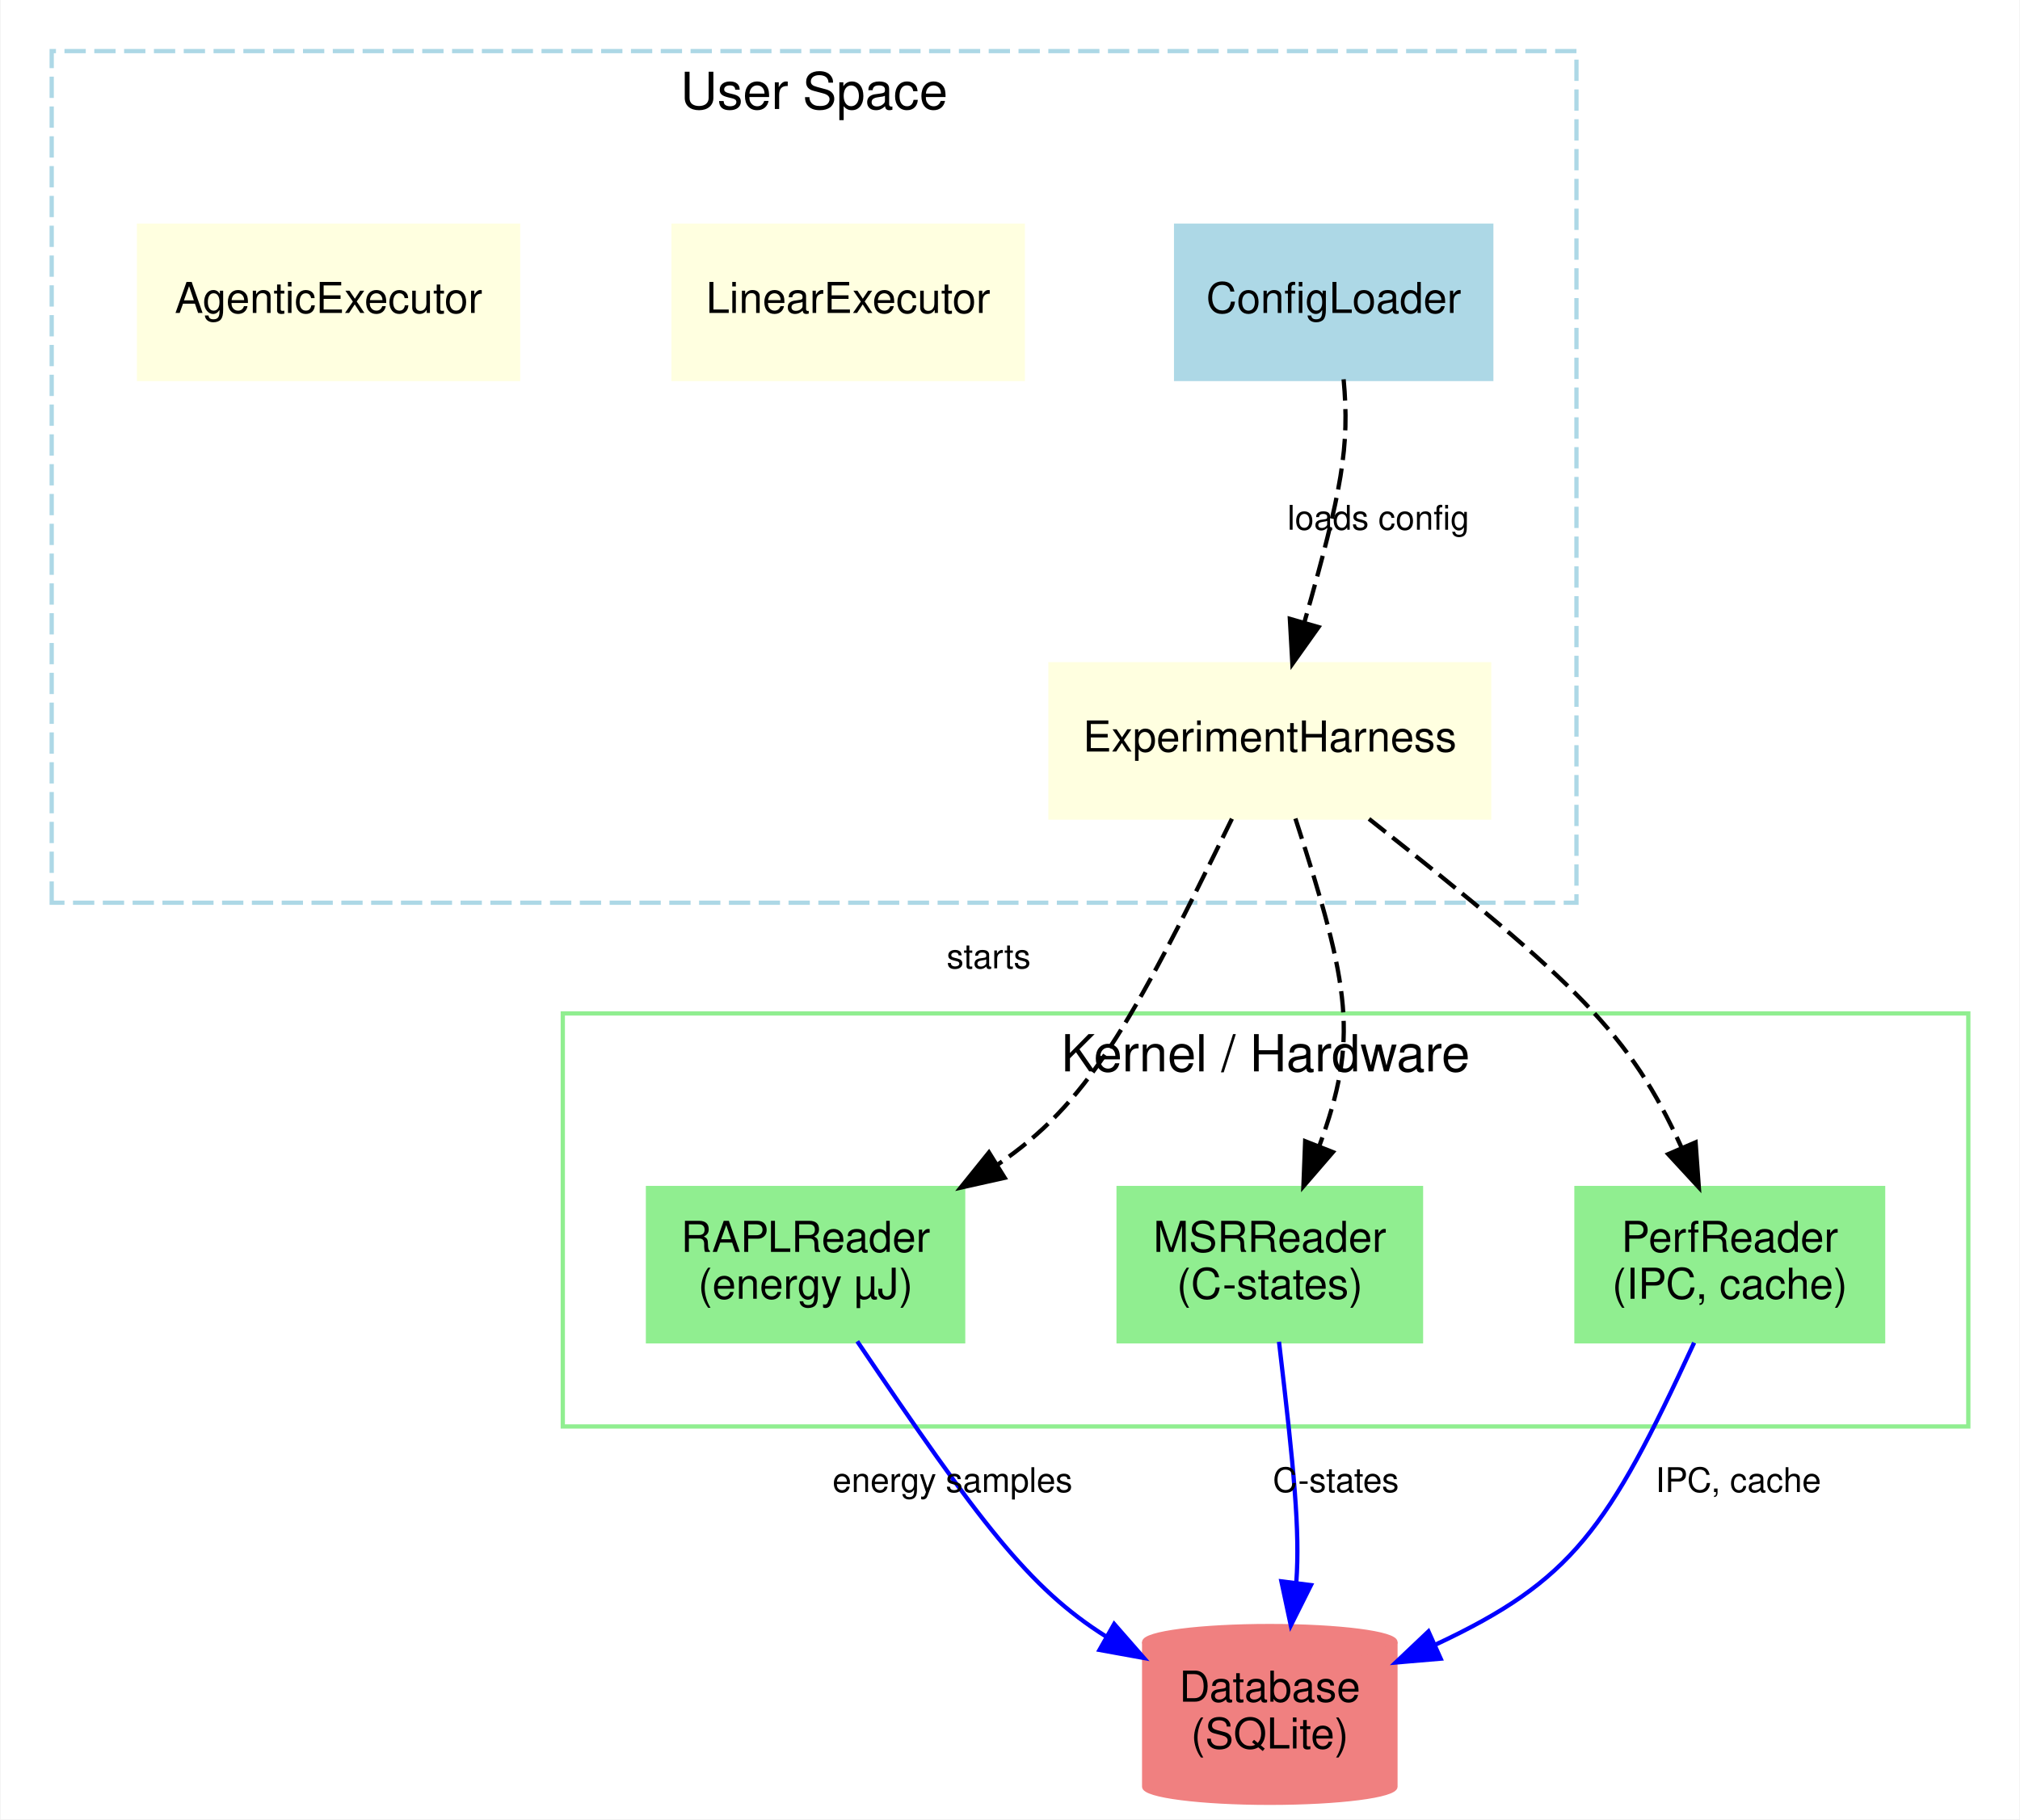
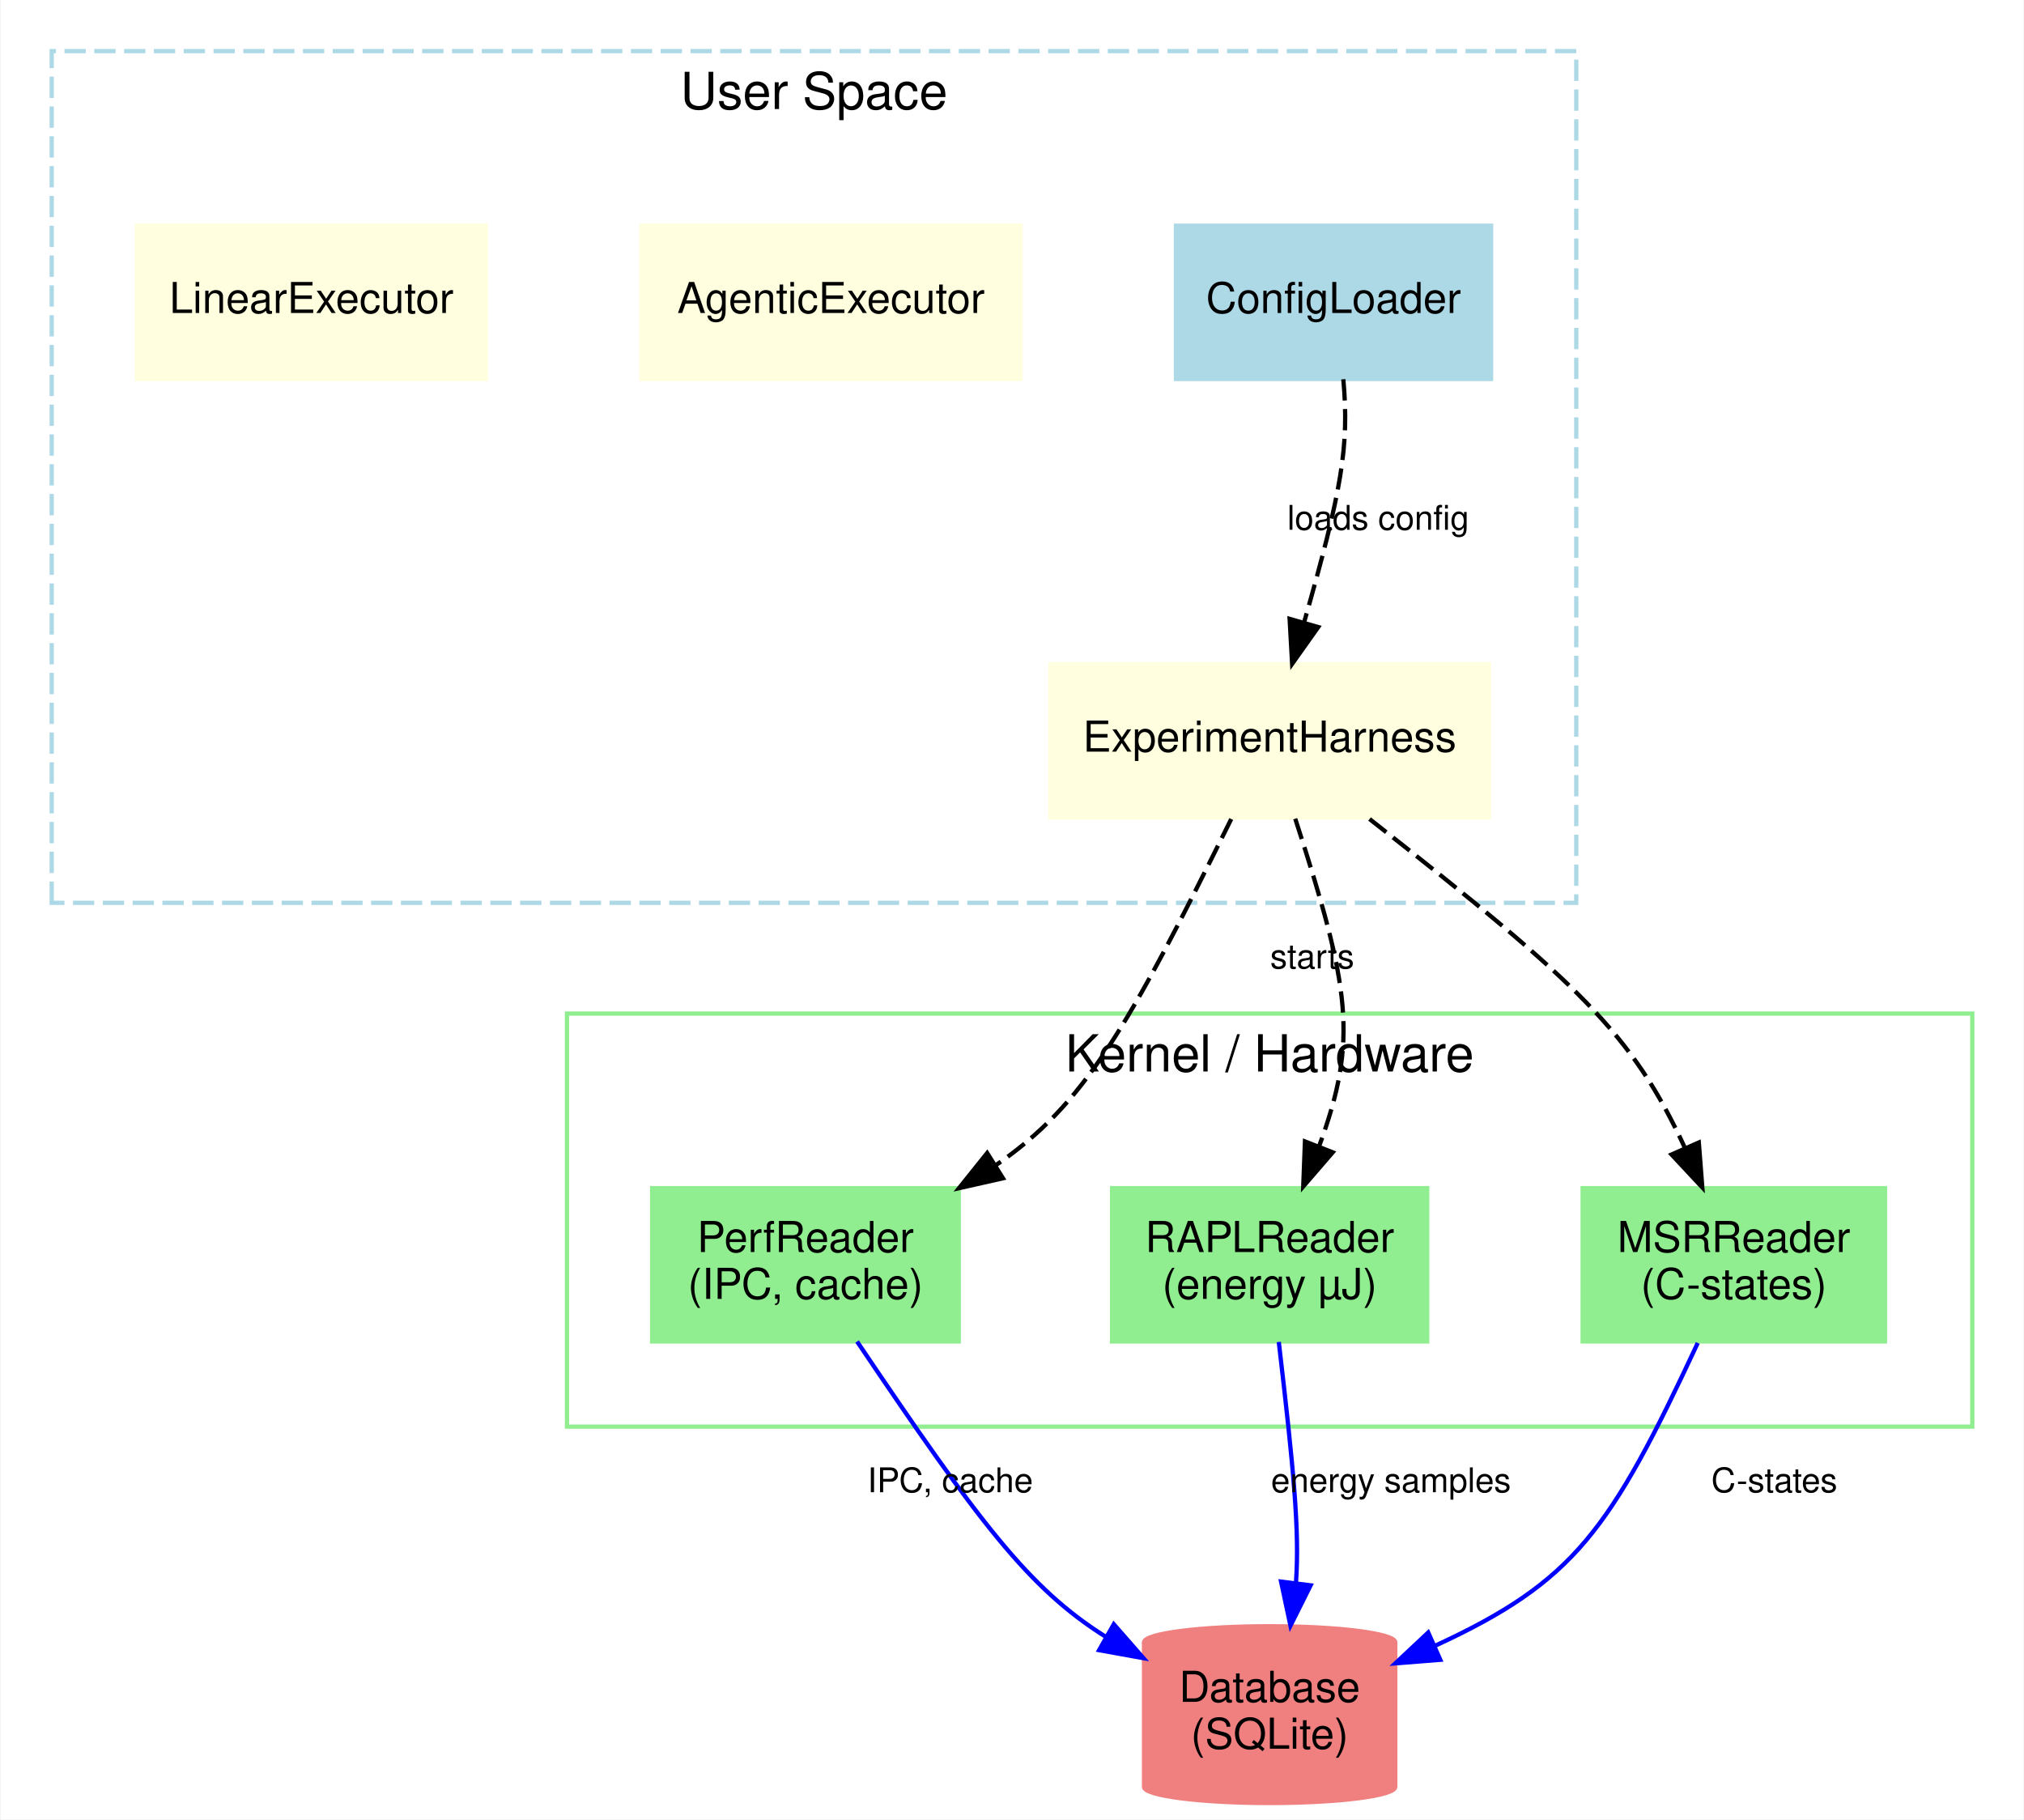
- <svg xmlns="http://www.w3.org/2000/svg" width="474pt" height="427pt" viewBox="0.00 0.00 474.00 427.25">
+ <svg xmlns="http://www.w3.org/2000/svg" width="475pt" height="427pt" viewBox="0.00 0.00 475.00 427.25">
  <g id="graph0" class="graph" transform="scale(1 1) rotate(0) translate(4 423.25)">
-     <polygon fill="white" stroke="transparent" points="-4,4 -4,-423.25 470,-423.25 470,4 -4,4" />
+     <polygon fill="white" stroke="transparent" points="-4,4 -4,-423.25 471,-423.25 471,4 -4,4" />
    <g id="clust1" class="cluster">
      <polygon fill="none" stroke="lightblue" stroke-dasharray="5,2" points="8,-211.25 8,-411.25 366,-411.25 366,-211.25 8,-211.25" />
      <text text-anchor="middle" x="187" y="-397.65" font-family="Helvetica,sans-Serif" font-size="12.00">User Space</text>
    </g>
    <g id="clust2" class="cluster">
-       <polygon fill="none" stroke="lightgreen" points="128,-88.25 128,-185.25 458,-185.25 458,-88.25 128,-88.25" />
-       <text text-anchor="middle" x="293" y="-171.65" font-family="Helvetica,sans-Serif" font-size="12.00">Kernel / Hardware</text>
+       <polygon fill="none" stroke="lightgreen" points="129,-88.25 129,-185.25 459,-185.25 459,-88.25 129,-88.25" />
+       <text text-anchor="middle" x="294" y="-171.65" font-family="Helvetica,sans-Serif" font-size="12.00">Kernel / Hardware</text>
    </g>
    <g id="node1" class="node">
      <polygon fill="lightblue" stroke="lightblue" points="346,-370.25 272,-370.25 272,-334.25 346,-334.25 346,-370.25" />
      <text text-anchor="middle" x="309" y="-349.75" font-family="Helvetica,sans-Serif" font-size="10.00">ConfigLoader</text>
    </g>
    <g id="node2" class="node">
      <polygon fill="lightyellow" stroke="lightyellow" points="345.5,-267.25 242.5,-267.25 242.5,-231.25 345.5,-231.25 345.5,-267.25" />
      <text text-anchor="middle" x="294" y="-246.75" font-family="Helvetica,sans-Serif" font-size="10.00">ExperimentHarness</text>
    </g>
    <g id="edge1" class="edge">
-       <path fill="none" stroke="black" stroke-dasharray="5,2" d="M311.33,-334.17C312.78,-318.45 310.98,-308.15 302.13,-277.15" />
-       <polygon fill="black" stroke="black" points="305.44,-275.98 299.3,-267.35 298.71,-277.92 305.44,-275.98" />
+       <path fill="none" stroke="black" stroke-dasharray="5,2" d="M311.3,-334.19C312.73,-318.48 310.94,-308.18 302.11,-277.17" />
+       <polygon fill="black" stroke="black" points="305.41,-276 299.28,-267.36 298.69,-277.93 305.41,-276" />
      <text text-anchor="middle" x="319.5" y="-298.85" font-family="Helvetica,sans-Serif" font-size="8.00">loads config</text>
    </g>
    <g id="node5" class="node">
-       <polygon fill="lightgreen" stroke="lightgreen" points="222,-144.25 148,-144.25 148,-108.25 222,-108.25 222,-144.25" />
-       <text text-anchor="middle" x="185" y="-129.25" font-family="Helvetica,sans-Serif" font-size="10.00">RAPLReader</text>
-       <text text-anchor="middle" x="185" y="-118.25" font-family="Helvetica,sans-Serif" font-size="10.00">(energy µJ)</text>
+       <polygon fill="lightgreen" stroke="lightgreen" points="221,-144.25 149,-144.25 149,-108.25 221,-108.25 221,-144.25" />
+       <text text-anchor="middle" x="185" y="-129.25" font-family="Helvetica,sans-Serif" font-size="10.00">PerfReader</text>
+       <text text-anchor="middle" x="185" y="-118.25" font-family="Helvetica,sans-Serif" font-size="10.00">(IPC, cache)</text>
+     </g>
+     <g id="edge4" class="edge">
+       <path fill="none" stroke="black" stroke-dasharray="5,2" d="M284.98,-230.93C260.57,-181.55 250.43,-163.83 229.61,-149.58" />
+       <polygon fill="black" stroke="black" points="231.38,-146.57 221.05,-144.24 227.67,-152.5 231.38,-146.57" />
+     </g>
+     <g id="node6" class="node">
+       <polygon fill="lightgreen" stroke="lightgreen" points="331,-144.25 257,-144.25 257,-108.25 331,-108.25 331,-144.25" />
+       <text text-anchor="middle" x="294" y="-129.25" font-family="Helvetica,sans-Serif" font-size="10.00">RAPLReader</text>
+       <text text-anchor="middle" x="294" y="-118.25" font-family="Helvetica,sans-Serif" font-size="10.00">(energy µJ)</text>
    </g>
    <g id="edge2" class="edge">
-       <path fill="none" stroke="black" stroke-dasharray="5,2" d="M285.11,-230.97C261.05,-181.69 251.01,-164 230.04,-149.71" />
-       <polygon fill="black" stroke="black" points="231.75,-146.65 221.41,-144.34 228.06,-152.6 231.75,-146.65" />
-       <text text-anchor="middle" x="228" y="-195.85" font-family="Helvetica,sans-Serif" font-size="8.00">starts</text>
+       <path fill="none" stroke="black" stroke-dasharray="5,2" d="M300.01,-231C312.95,-191.13 314.82,-179.08 305.61,-154.08" />
+       <polygon fill="black" stroke="black" points="308.81,-152.66 301.89,-144.64 302.29,-155.22 308.81,-152.66" />
+       <text text-anchor="middle" x="304" y="-195.85" font-family="Helvetica,sans-Serif" font-size="8.00">starts</text>
    </g>
-     <g id="node6" class="node">
-       <polygon fill="lightgreen" stroke="lightgreen" points="329.5,-144.25 258.5,-144.25 258.5,-108.25 329.5,-108.25 329.5,-144.25" />
-       <text text-anchor="middle" x="294" y="-129.25" font-family="Helvetica,sans-Serif" font-size="10.00">MSRReader</text>
-       <text text-anchor="middle" x="294" y="-118.25" font-family="Helvetica,sans-Serif" font-size="10.00">(C-states)</text>
+     <g id="node7" class="node">
+       <polygon fill="lightgreen" stroke="lightgreen" points="438.5,-144.25 367.5,-144.25 367.5,-108.25 438.5,-108.25 438.5,-144.25" />
+       <text text-anchor="middle" x="403" y="-129.25" font-family="Helvetica,sans-Serif" font-size="10.00">MSRReader</text>
+       <text text-anchor="middle" x="403" y="-118.25" font-family="Helvetica,sans-Serif" font-size="10.00">(C-states)</text>
    </g>
    <g id="edge3" class="edge">
-       <path fill="none" stroke="black" stroke-dasharray="5,2" d="M300.01,-231.02C312.97,-191.18 314.84,-179.13 305.62,-154.11" />
-       <polygon fill="black" stroke="black" points="308.81,-152.68 301.89,-144.66 302.3,-155.24 308.81,-152.68" />
-     </g>
-     <g id="node7" class="node">
-       <polygon fill="lightgreen" stroke="lightgreen" points="438,-144.25 366,-144.25 366,-108.25 438,-108.25 438,-144.25" />
-       <text text-anchor="middle" x="402" y="-129.25" font-family="Helvetica,sans-Serif" font-size="10.00">PerfReader</text>
-       <text text-anchor="middle" x="402" y="-118.25" font-family="Helvetica,sans-Serif" font-size="10.00">(IPC, cache)</text>
-     </g>
-     <g id="edge4" class="edge">
-       <path fill="none" stroke="black" stroke-dasharray="5,2" d="M317.29,-230.94C366.43,-192.1 378.48,-180.5 390.7,-153.7" />
-       <polygon fill="black" stroke="black" points="393.97,-154.98 394.73,-144.41 387.54,-152.2 393.97,-154.98" />
+       <path fill="none" stroke="black" stroke-dasharray="5,2" d="M317.46,-230.93C366.96,-192.08 379.11,-180.48 391.52,-153.69" />
+       <polygon fill="black" stroke="black" points="394.78,-154.97 395.6,-144.41 388.37,-152.15 394.78,-154.97" />
    </g>
    <g id="node3" class="node">
-       <polygon fill="lightyellow" stroke="lightyellow" points="236,-370.25 154,-370.25 154,-334.25 236,-334.25 236,-370.25" />
-       <text text-anchor="middle" x="195" y="-349.75" font-family="Helvetica,sans-Serif" font-size="10.00">LinearExecutor</text>
+       <polygon fill="lightyellow" stroke="lightyellow" points="235.5,-370.25 146.5,-370.25 146.5,-334.25 235.5,-334.25 235.5,-370.25" />
+       <text text-anchor="middle" x="191" y="-349.75" font-family="Helvetica,sans-Serif" font-size="10.00">AgenticExecutor</text>
    </g>
    <g id="node4" class="node">
-       <polygon fill="lightyellow" stroke="lightyellow" points="117.5,-370.25 28.5,-370.25 28.5,-334.25 117.5,-334.25 117.5,-370.25" />
-       <text text-anchor="middle" x="73" y="-349.75" font-family="Helvetica,sans-Serif" font-size="10.00">AgenticExecutor</text>
+       <polygon fill="lightyellow" stroke="lightyellow" points="110,-370.25 28,-370.25 28,-334.25 110,-334.25 110,-370.25" />
+       <text text-anchor="middle" x="69" y="-349.75" font-family="Helvetica,sans-Serif" font-size="10.00">LinearExecutor</text>
    </g>
    <g id="node8" class="node">
      <path fill="lightcoral" stroke="lightcoral" d="M323.5,-37.6C323.5,-39.68 310.28,-41.38 294,-41.38 277.72,-41.38 264.5,-39.68 264.5,-37.6 264.5,-37.6 264.5,-3.65 264.5,-3.65 264.5,-1.57 277.72,0.13 294,0.13 310.28,0.13 323.5,-1.57 323.5,-3.65 323.5,-3.65 323.5,-37.6 323.5,-37.6" />
      <path fill="none" stroke="lightcoral" d="M323.5,-37.6C323.5,-35.52 310.28,-33.83 294,-33.83 277.72,-33.83 264.5,-35.52 264.5,-37.6" />
      <text text-anchor="middle" x="294" y="-23.62" font-family="Helvetica,sans-Serif" font-size="10.00">Database</text>
      <text text-anchor="middle" x="294" y="-12.62" font-family="Helvetica,sans-Serif" font-size="10.00">(SQLite)</text>
    </g>
+     <g id="edge7" class="edge">
+       <path fill="none" stroke="blue" d="M197.12,-108.24C225.76,-65.79 237.4,-50.27 255.51,-38.9" />
+       <polygon fill="blue" stroke="blue" points="257.4,-41.85 264.38,-33.88 253.95,-35.76 257.4,-41.85" />
+       <text text-anchor="middle" x="219" y="-72.85" font-family="Helvetica,sans-Serif" font-size="8.00">IPC, cache</text>
+     </g>
    <g id="edge5" class="edge">
-       <path fill="none" stroke="blue" d="M197.14,-108.24C225.84,-65.79 237.49,-50.27 255.59,-38.9" />
-       <polygon fill="blue" stroke="blue" points="257.46,-41.86 264.44,-33.88 254.01,-35.77 257.46,-41.86" />
-       <text text-anchor="middle" x="219.5" y="-72.85" font-family="Helvetica,sans-Serif" font-size="8.00">energy samples</text>
+       <path fill="none" stroke="blue" d="M296.15,-108.13C299.68,-77.96 301.03,-63.69 300.19,-51.75" />
+       <polygon fill="blue" stroke="blue" points="303.62,-50.98 298.89,-41.5 296.68,-51.86 303.62,-50.98" />
+       <text text-anchor="middle" x="322.5" y="-72.85" font-family="Helvetica,sans-Serif" font-size="8.00">energy samples</text>
    </g>
    <g id="edge6" class="edge">
-       <path fill="none" stroke="blue" d="M296.16,-108.14C299.72,-77.97 301.08,-63.71 300.23,-51.76" />
-       <polygon fill="blue" stroke="blue" points="303.66,-50.99 298.93,-41.52 296.72,-51.88 303.66,-50.99" />
-       <text text-anchor="middle" x="309.5" y="-72.85" font-family="Helvetica,sans-Serif" font-size="8.00">C-states</text>
-     </g>
-     <g id="edge7" class="edge">
-       <path fill="none" stroke="blue" d="M393.63,-107.93C373.33,-63.99 365.06,-52.07 332.81,-36.97" />
-       <polygon fill="blue" stroke="blue" points="334.12,-33.72 323.56,-32.82 331.25,-40.11 334.12,-33.72" />
-       <text text-anchor="middle" x="404" y="-72.85" font-family="Helvetica,sans-Serif" font-size="8.00">IPC, cache</text>
+       <path fill="none" stroke="blue" d="M394.53,-107.9C373.94,-63.79 365.59,-51.92 332.89,-36.81" />
+       <polygon fill="blue" stroke="blue" points="334.07,-33.5 323.51,-32.66 331.24,-39.91 334.07,-33.5" />
+       <text text-anchor="middle" x="412.5" y="-72.85" font-family="Helvetica,sans-Serif" font-size="8.00">C-states</text>
    </g>
  </g>
</svg>
